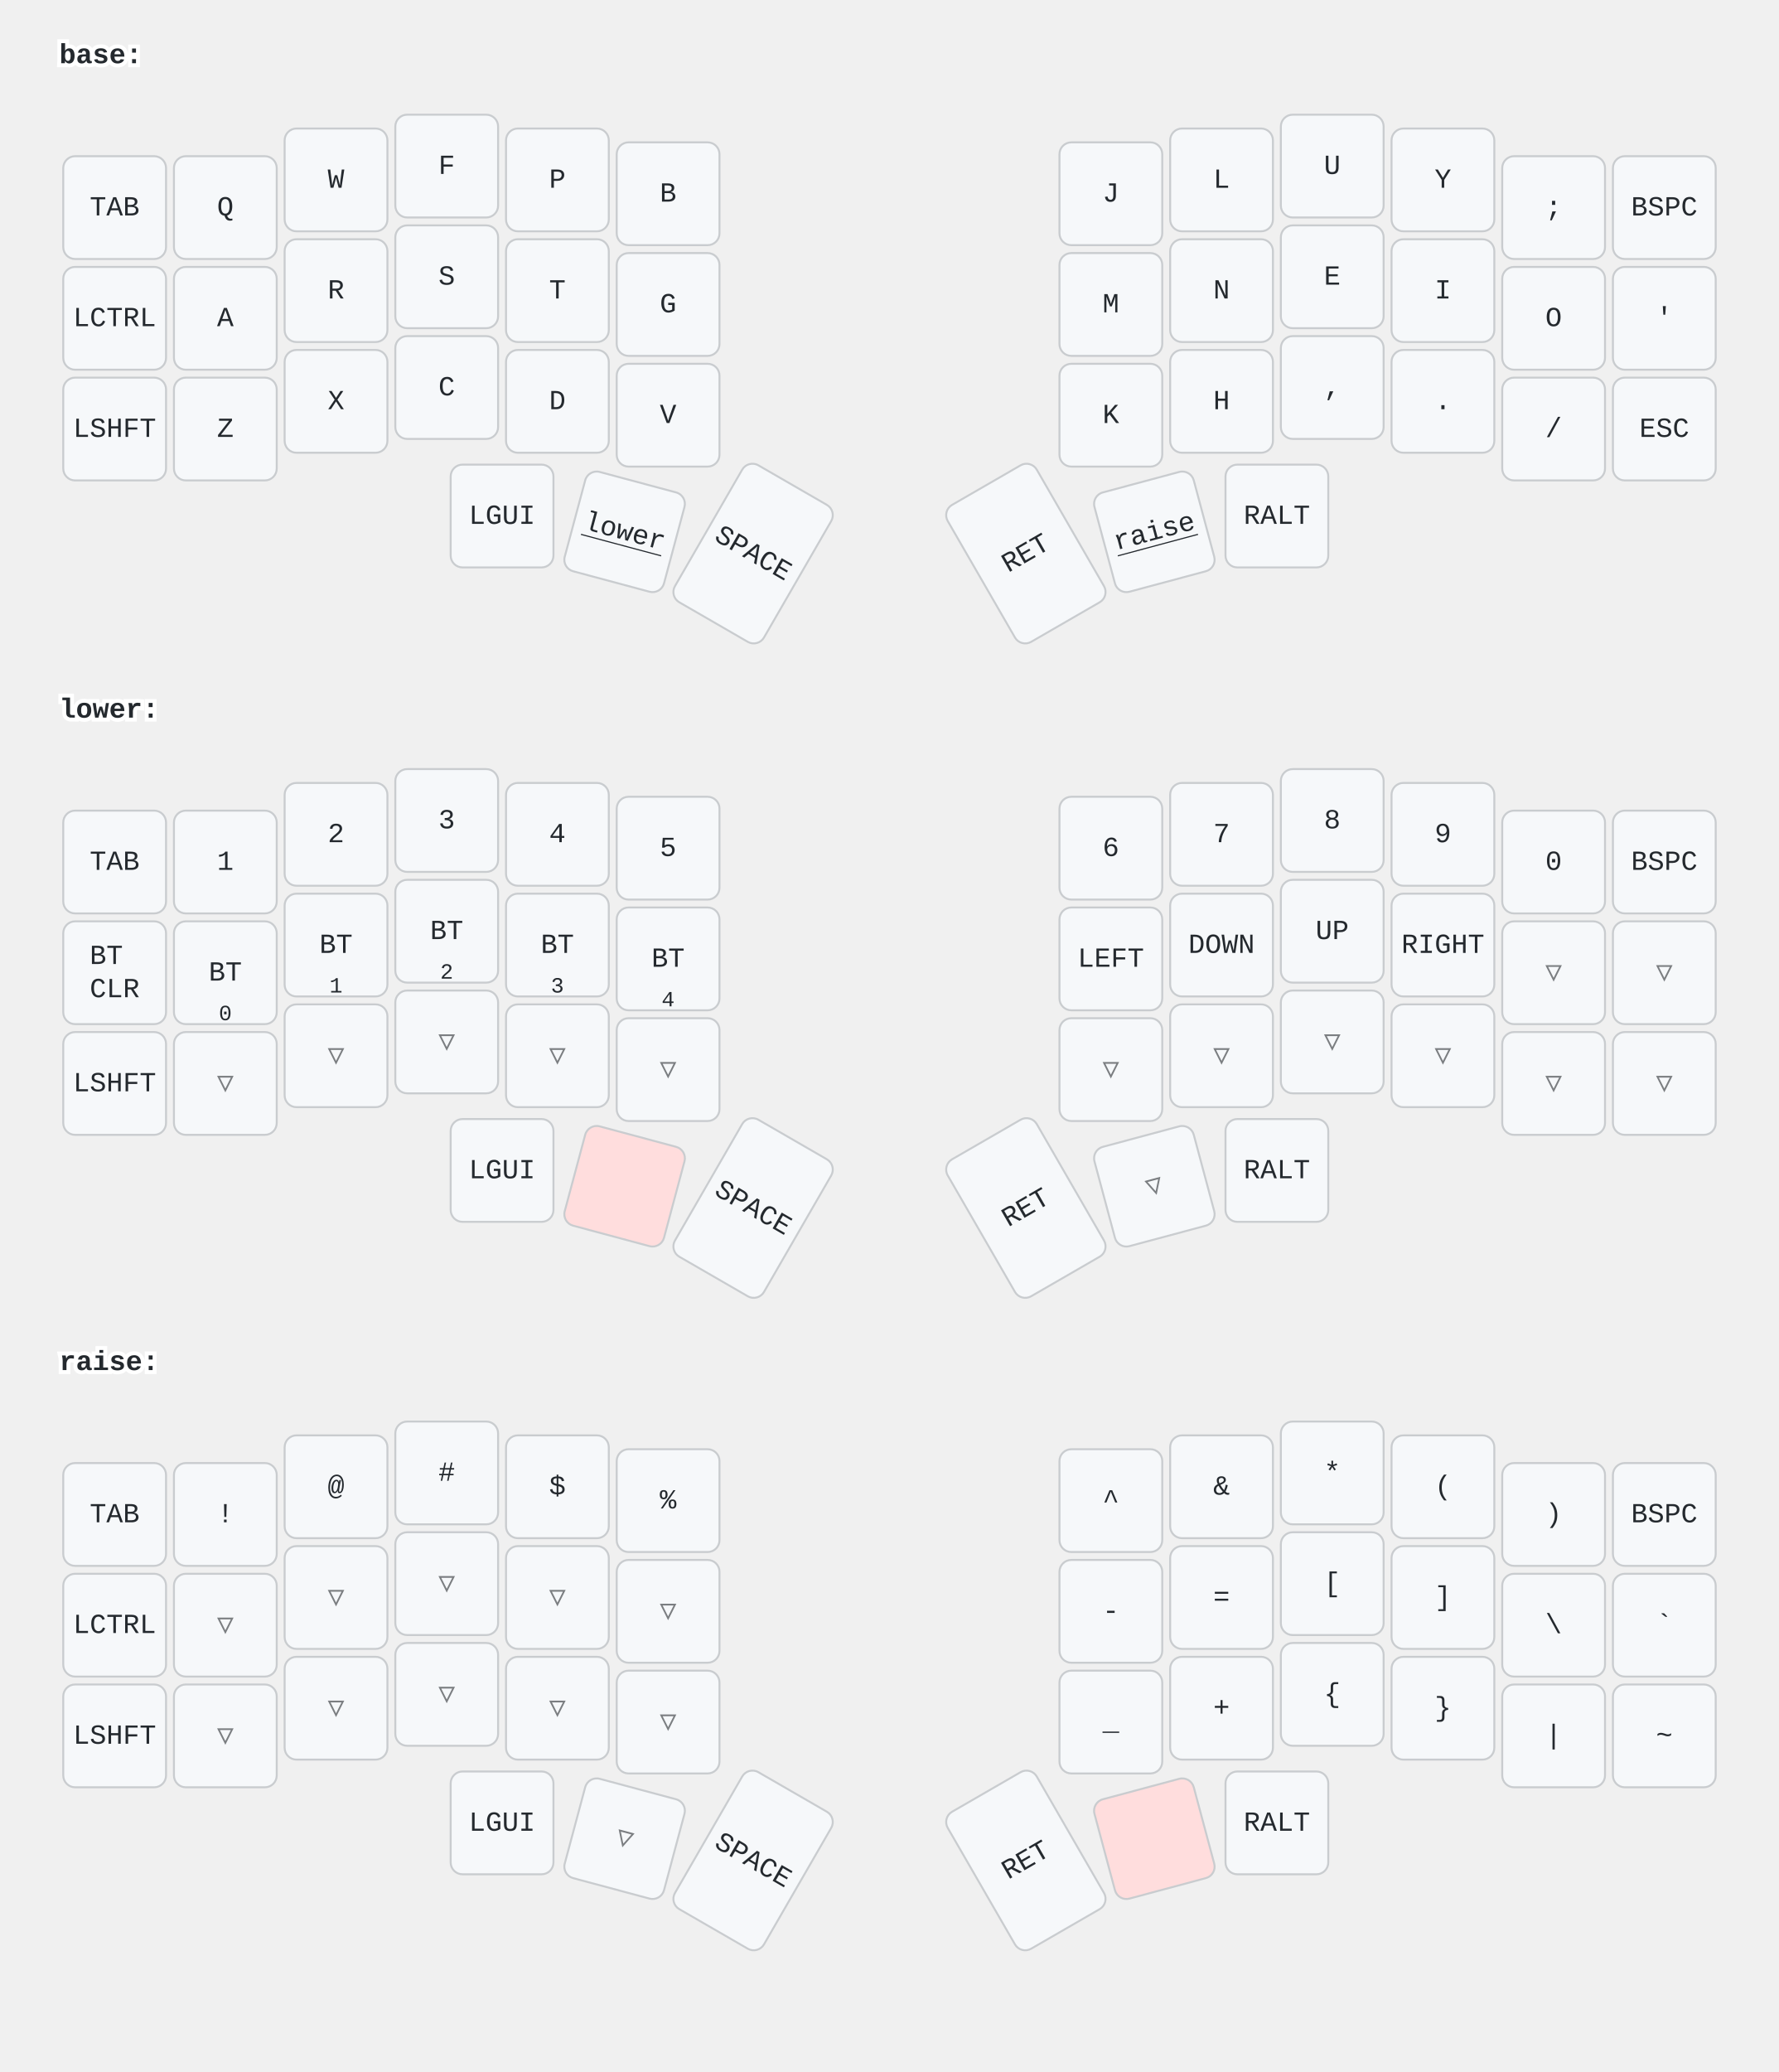
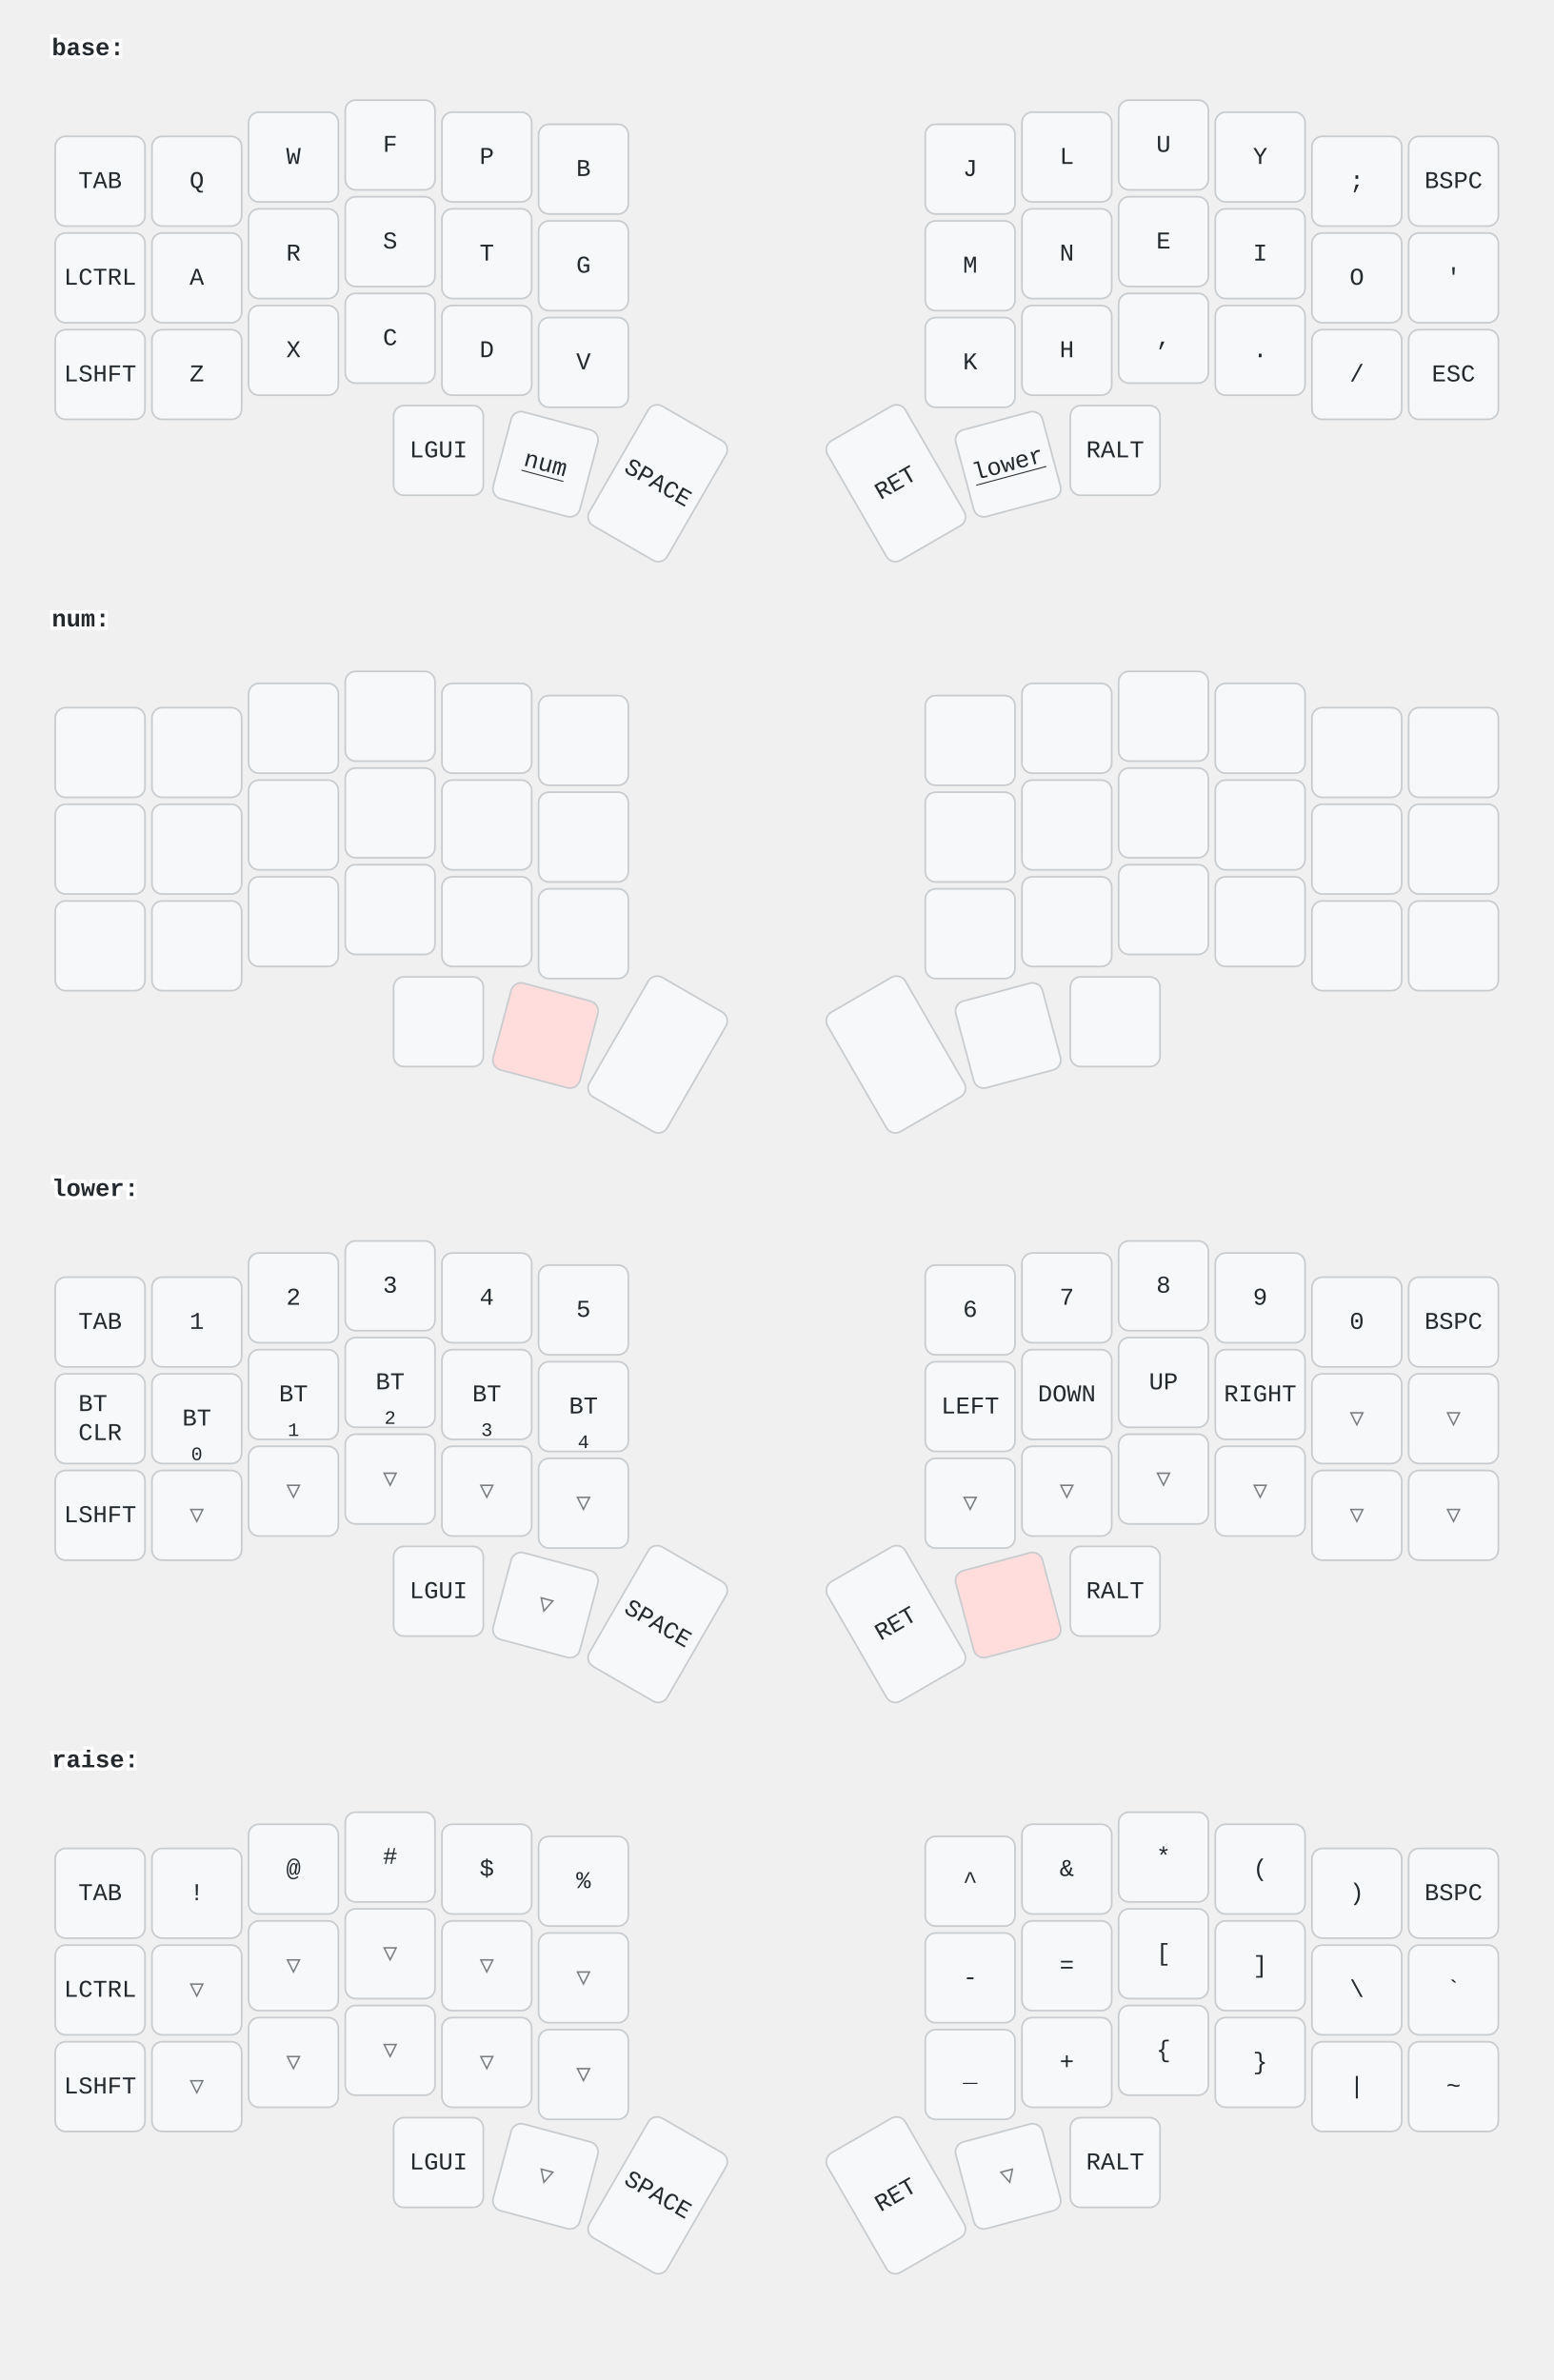
- <svg xmlns="http://www.w3.org/2000/svg" width="900" height="1048" viewBox="0 0 900 1048" class="keymap">
+ <svg xmlns="http://www.w3.org/2000/svg" width="900" height="1379" viewBox="0 0 900 1379" class="keymap">
  <style>/* inherit to force styles through use tags */
svg path {
    fill: inherit;
}

/* font and background color specifications */
svg.keymap {
    font-family: SFMono-Regular,Consolas,Liberation Mono,Menlo,monospace;
    font-size: 14px;
    font-kerning: normal;
    text-rendering: optimizeLegibility;
    fill: #24292e;
}

/* default key styling */
rect.key {
    fill: #f6f8fa;
}

rect.key, rect.combo {
    stroke: #c9cccf;
    stroke-width: 1;
}

/* default key side styling, only used is draw_key_sides is set */
rect.side {
    filter: brightness(90%);
}

/* color accent for combo boxes */
rect.combo, rect.combo-separate {
    fill: #cdf;
}

/* color accent for held keys */
rect.held, rect.combo.held {
    fill: #fdd;
}

/* color accent for ghost (optional) keys */
rect.ghost, rect.combo.ghost {
    stroke-dasharray: 4, 4;
    stroke-width: 2;
}

text {
    text-anchor: middle;
    dominant-baseline: middle;
}

/* styling for layer labels */
text.label {
    font-weight: bold;
    text-anchor: start;
    stroke: white;
    stroke-width: 4;
    paint-order: stroke;
}

/* styling for optional footer */
text.footer {
    text-anchor: end;
    dominant-baseline: auto;
    stroke: white;
    stroke-width: 4;
    paint-order: stroke;
}

/* styling for combo tap, and key non-tap label text */
text.combo, text.hold, text.shifted, text.left, text.right {
    font-size: 11px;
}

text.hold {
    text-anchor: middle;
    dominant-baseline: auto;
}

text.shifted {
    text-anchor: middle;
    dominant-baseline: hanging;
}

text.left {
    text-anchor: start;
}

text.right {
    text-anchor: end;
}

text.layer-activator {
    text-decoration: underline;
}

/* styling for hold/shifted label text in combo box */
text.combo.hold, text.combo.shifted, text.combo.left, text.combo.right {
    font-size: 8px;
}

/* lighter symbol for transparent keys */
text.trans {
    fill: #7b7e81;
}

/* styling for combo dendrons */
path.combo {
    stroke-width: 1;
    stroke: gray;
    fill: none;
}

/* Start Tabler Icons Cleanup */
/* cannot use height/width with glyphs */
.icon-tabler &gt; path {
    fill: inherit;
    stroke: inherit;
    stroke-width: 2;
}
/* hide tabler's default box */
.icon-tabler &gt; path[stroke="none"][fill="none"] {
    visibility: hidden;
}
/* End Tabler Icons Cleanup */
</style>
  <g transform="translate(30, 0)" class="layer-base">
    <text x="0" y="28" class="label" id="base">base:</text>
    <g transform="translate(0, 56)">
      <g transform="translate(28, 49)" class="key keypos-0">
        <rect rx="6" ry="6" x="-26" y="-26" width="52" height="52" class="key" />
        <text x="0" y="0" class="key tap">TAB</text>
      </g>
      <g transform="translate(84, 49)" class="key keypos-1">
        <rect rx="6" ry="6" x="-26" y="-26" width="52" height="52" class="key" />
        <text x="0" y="0" class="key tap">Q</text>
      </g>
      <g transform="translate(140, 35)" class="key keypos-2">
        <rect rx="6" ry="6" x="-26" y="-26" width="52" height="52" class="key" />
        <text x="0" y="0" class="key tap">W</text>
      </g>
      <g transform="translate(196, 28)" class="key keypos-3">
        <rect rx="6" ry="6" x="-26" y="-26" width="52" height="52" class="key" />
        <text x="0" y="0" class="key tap">F</text>
      </g>
      <g transform="translate(252, 35)" class="key keypos-4">
        <rect rx="6" ry="6" x="-26" y="-26" width="52" height="52" class="key" />
        <text x="0" y="0" class="key tap">P</text>
      </g>
      <g transform="translate(308, 42)" class="key keypos-5">
        <rect rx="6" ry="6" x="-26" y="-26" width="52" height="52" class="key" />
        <text x="0" y="0" class="key tap">B</text>
      </g>
      <g transform="translate(532, 42)" class="key keypos-6">
        <rect rx="6" ry="6" x="-26" y="-26" width="52" height="52" class="key" />
        <text x="0" y="0" class="key tap">J</text>
      </g>
      <g transform="translate(588, 35)" class="key keypos-7">
        <rect rx="6" ry="6" x="-26" y="-26" width="52" height="52" class="key" />
        <text x="0" y="0" class="key tap">L</text>
      </g>
      <g transform="translate(644, 28)" class="key keypos-8">
        <rect rx="6" ry="6" x="-26" y="-26" width="52" height="52" class="key" />
        <text x="0" y="0" class="key tap">U</text>
      </g>
      <g transform="translate(700, 35)" class="key keypos-9">
        <rect rx="6" ry="6" x="-26" y="-26" width="52" height="52" class="key" />
        <text x="0" y="0" class="key tap">Y</text>
      </g>
      <g transform="translate(756, 49)" class="key keypos-10">
        <rect rx="6" ry="6" x="-26" y="-26" width="52" height="52" class="key" />
        <text x="0" y="0" class="key tap">;</text>
      </g>
      <g transform="translate(812, 49)" class="key keypos-11">
        <rect rx="6" ry="6" x="-26" y="-26" width="52" height="52" class="key" />
        <text x="0" y="0" class="key tap">BSPC</text>
      </g>
      <g transform="translate(28, 105)" class="key keypos-12">
        <rect rx="6" ry="6" x="-26" y="-26" width="52" height="52" class="key" />
        <text x="0" y="0" class="key tap">LCTRL</text>
      </g>
      <g transform="translate(84, 105)" class="key keypos-13">
        <rect rx="6" ry="6" x="-26" y="-26" width="52" height="52" class="key" />
        <text x="0" y="0" class="key tap">A</text>
      </g>
      <g transform="translate(140, 91)" class="key keypos-14">
        <rect rx="6" ry="6" x="-26" y="-26" width="52" height="52" class="key" />
        <text x="0" y="0" class="key tap">R</text>
      </g>
      <g transform="translate(196, 84)" class="key keypos-15">
        <rect rx="6" ry="6" x="-26" y="-26" width="52" height="52" class="key" />
        <text x="0" y="0" class="key tap">S</text>
      </g>
      <g transform="translate(252, 91)" class="key keypos-16">
        <rect rx="6" ry="6" x="-26" y="-26" width="52" height="52" class="key" />
        <text x="0" y="0" class="key tap">T</text>
      </g>
      <g transform="translate(308, 98)" class="key keypos-17">
        <rect rx="6" ry="6" x="-26" y="-26" width="52" height="52" class="key" />
        <text x="0" y="0" class="key tap">G</text>
      </g>
      <g transform="translate(532, 98)" class="key keypos-18">
        <rect rx="6" ry="6" x="-26" y="-26" width="52" height="52" class="key" />
        <text x="0" y="0" class="key tap">M</text>
      </g>
      <g transform="translate(588, 91)" class="key keypos-19">
        <rect rx="6" ry="6" x="-26" y="-26" width="52" height="52" class="key" />
        <text x="0" y="0" class="key tap">N</text>
      </g>
      <g transform="translate(644, 84)" class="key keypos-20">
        <rect rx="6" ry="6" x="-26" y="-26" width="52" height="52" class="key" />
        <text x="0" y="0" class="key tap">E</text>
      </g>
      <g transform="translate(700, 91)" class="key keypos-21">
        <rect rx="6" ry="6" x="-26" y="-26" width="52" height="52" class="key" />
        <text x="0" y="0" class="key tap">I</text>
      </g>
      <g transform="translate(756, 105)" class="key keypos-22">
        <rect rx="6" ry="6" x="-26" y="-26" width="52" height="52" class="key" />
        <text x="0" y="0" class="key tap">O</text>
      </g>
      <g transform="translate(812, 105)" class="key keypos-23">
        <rect rx="6" ry="6" x="-26" y="-26" width="52" height="52" class="key" />
        <text x="0" y="0" class="key tap">'</text>
      </g>
      <g transform="translate(28, 161)" class="key keypos-24">
        <rect rx="6" ry="6" x="-26" y="-26" width="52" height="52" class="key" />
        <text x="0" y="0" class="key tap">LSHFT</text>
      </g>
      <g transform="translate(84, 161)" class="key keypos-25">
        <rect rx="6" ry="6" x="-26" y="-26" width="52" height="52" class="key" />
        <text x="0" y="0" class="key tap">Z</text>
      </g>
      <g transform="translate(140, 147)" class="key keypos-26">
        <rect rx="6" ry="6" x="-26" y="-26" width="52" height="52" class="key" />
        <text x="0" y="0" class="key tap">X</text>
      </g>
      <g transform="translate(196, 140)" class="key keypos-27">
        <rect rx="6" ry="6" x="-26" y="-26" width="52" height="52" class="key" />
        <text x="0" y="0" class="key tap">C</text>
      </g>
      <g transform="translate(252, 147)" class="key keypos-28">
        <rect rx="6" ry="6" x="-26" y="-26" width="52" height="52" class="key" />
        <text x="0" y="0" class="key tap">D</text>
      </g>
      <g transform="translate(308, 154)" class="key keypos-29">
        <rect rx="6" ry="6" x="-26" y="-26" width="52" height="52" class="key" />
        <text x="0" y="0" class="key tap">V</text>
      </g>
      <g transform="translate(532, 154)" class="key keypos-30">
        <rect rx="6" ry="6" x="-26" y="-26" width="52" height="52" class="key" />
        <text x="0" y="0" class="key tap">K</text>
      </g>
      <g transform="translate(588, 147)" class="key keypos-31">
        <rect rx="6" ry="6" x="-26" y="-26" width="52" height="52" class="key" />
        <text x="0" y="0" class="key tap">H</text>
      </g>
      <g transform="translate(644, 140)" class="key keypos-32">
        <rect rx="6" ry="6" x="-26" y="-26" width="52" height="52" class="key" />
        <text x="0" y="0" class="key tap">,</text>
      </g>
      <g transform="translate(700, 147)" class="key keypos-33">
        <rect rx="6" ry="6" x="-26" y="-26" width="52" height="52" class="key" />
        <text x="0" y="0" class="key tap">.</text>
      </g>
      <g transform="translate(756, 161)" class="key keypos-34">
        <rect rx="6" ry="6" x="-26" y="-26" width="52" height="52" class="key" />
        <text x="0" y="0" class="key tap">/</text>
      </g>
      <g transform="translate(812, 161)" class="key keypos-35">
        <rect rx="6" ry="6" x="-26" y="-26" width="52" height="52" class="key" />
        <text x="0" y="0" class="key tap">ESC</text>
      </g>
      <g transform="translate(224, 205)" class="key keypos-36">
        <rect rx="6" ry="6" x="-26" y="-26" width="52" height="52" class="key" />
        <text x="0" y="0" class="key tap">LGUI</text>
      </g>
      <g transform="translate(286, 213) rotate(15.0)" class="key keypos-37">
        <rect rx="6" ry="6" x="-26" y="-26" width="52" height="52" class="key" />
+         <a href="#num">
+           <text x="0" y="0" class="key tap layer-activator">num</text>
+         </a>
+       </g>
+       <g transform="translate(351, 224) rotate(30.0)" class="key keypos-38">
+         <rect rx="6" ry="6" x="-26" y="-40" width="52" height="80" class="key" />
+         <text x="0" y="0" class="key tap">SPACE</text>
+       </g>
+       <g transform="translate(489, 224) rotate(-30.0)" class="key keypos-39">
+         <rect rx="6" ry="6" x="-26" y="-40" width="52" height="80" class="key" />
+         <text x="0" y="0" class="key tap">RET</text>
+       </g>
+       <g transform="translate(554, 213) rotate(-15.0)" class="key keypos-40">
+         <rect rx="6" ry="6" x="-26" y="-26" width="52" height="52" class="key" />
        <a href="#lower">
          <text x="0" y="0" class="key tap layer-activator">lower</text>
        </a>
      </g>
+       <g transform="translate(616, 205)" class="key keypos-41">
+         <rect rx="6" ry="6" x="-26" y="-26" width="52" height="52" class="key" />
+         <text x="0" y="0" class="key tap">RALT</text>
+       </g>
+     </g>
+   </g>
+   <g transform="translate(30, 331)" class="layer-num">
+     <text x="0" y="28" class="label" id="num">num:</text>
+     <g transform="translate(0, 56)">
+       <g transform="translate(28, 49)" class="key keypos-0">
+         <rect rx="6" ry="6" x="-26" y="-26" width="52" height="52" class="key" />
+       </g>
+       <g transform="translate(84, 49)" class="key keypos-1">
+         <rect rx="6" ry="6" x="-26" y="-26" width="52" height="52" class="key" />
+       </g>
+       <g transform="translate(140, 35)" class="key keypos-2">
+         <rect rx="6" ry="6" x="-26" y="-26" width="52" height="52" class="key" />
+       </g>
+       <g transform="translate(196, 28)" class="key keypos-3">
+         <rect rx="6" ry="6" x="-26" y="-26" width="52" height="52" class="key" />
+       </g>
+       <g transform="translate(252, 35)" class="key keypos-4">
+         <rect rx="6" ry="6" x="-26" y="-26" width="52" height="52" class="key" />
+       </g>
+       <g transform="translate(308, 42)" class="key keypos-5">
+         <rect rx="6" ry="6" x="-26" y="-26" width="52" height="52" class="key" />
+       </g>
+       <g transform="translate(532, 42)" class="key keypos-6">
+         <rect rx="6" ry="6" x="-26" y="-26" width="52" height="52" class="key" />
+       </g>
+       <g transform="translate(588, 35)" class="key keypos-7">
+         <rect rx="6" ry="6" x="-26" y="-26" width="52" height="52" class="key" />
+       </g>
+       <g transform="translate(644, 28)" class="key keypos-8">
+         <rect rx="6" ry="6" x="-26" y="-26" width="52" height="52" class="key" />
+       </g>
+       <g transform="translate(700, 35)" class="key keypos-9">
+         <rect rx="6" ry="6" x="-26" y="-26" width="52" height="52" class="key" />
+       </g>
+       <g transform="translate(756, 49)" class="key keypos-10">
+         <rect rx="6" ry="6" x="-26" y="-26" width="52" height="52" class="key" />
+       </g>
+       <g transform="translate(812, 49)" class="key keypos-11">
+         <rect rx="6" ry="6" x="-26" y="-26" width="52" height="52" class="key" />
+       </g>
+       <g transform="translate(28, 105)" class="key keypos-12">
+         <rect rx="6" ry="6" x="-26" y="-26" width="52" height="52" class="key" />
+       </g>
+       <g transform="translate(84, 105)" class="key keypos-13">
+         <rect rx="6" ry="6" x="-26" y="-26" width="52" height="52" class="key" />
+       </g>
+       <g transform="translate(140, 91)" class="key keypos-14">
+         <rect rx="6" ry="6" x="-26" y="-26" width="52" height="52" class="key" />
+       </g>
+       <g transform="translate(196, 84)" class="key keypos-15">
+         <rect rx="6" ry="6" x="-26" y="-26" width="52" height="52" class="key" />
+       </g>
+       <g transform="translate(252, 91)" class="key keypos-16">
+         <rect rx="6" ry="6" x="-26" y="-26" width="52" height="52" class="key" />
+       </g>
+       <g transform="translate(308, 98)" class="key keypos-17">
+         <rect rx="6" ry="6" x="-26" y="-26" width="52" height="52" class="key" />
+       </g>
+       <g transform="translate(532, 98)" class="key keypos-18">
+         <rect rx="6" ry="6" x="-26" y="-26" width="52" height="52" class="key" />
+       </g>
+       <g transform="translate(588, 91)" class="key keypos-19">
+         <rect rx="6" ry="6" x="-26" y="-26" width="52" height="52" class="key" />
+       </g>
+       <g transform="translate(644, 84)" class="key keypos-20">
+         <rect rx="6" ry="6" x="-26" y="-26" width="52" height="52" class="key" />
+       </g>
+       <g transform="translate(700, 91)" class="key keypos-21">
+         <rect rx="6" ry="6" x="-26" y="-26" width="52" height="52" class="key" />
+       </g>
+       <g transform="translate(756, 105)" class="key keypos-22">
+         <rect rx="6" ry="6" x="-26" y="-26" width="52" height="52" class="key" />
+       </g>
+       <g transform="translate(812, 105)" class="key keypos-23">
+         <rect rx="6" ry="6" x="-26" y="-26" width="52" height="52" class="key" />
+       </g>
+       <g transform="translate(28, 161)" class="key keypos-24">
+         <rect rx="6" ry="6" x="-26" y="-26" width="52" height="52" class="key" />
+       </g>
+       <g transform="translate(84, 161)" class="key keypos-25">
+         <rect rx="6" ry="6" x="-26" y="-26" width="52" height="52" class="key" />
+       </g>
+       <g transform="translate(140, 147)" class="key keypos-26">
+         <rect rx="6" ry="6" x="-26" y="-26" width="52" height="52" class="key" />
+       </g>
+       <g transform="translate(196, 140)" class="key keypos-27">
+         <rect rx="6" ry="6" x="-26" y="-26" width="52" height="52" class="key" />
+       </g>
+       <g transform="translate(252, 147)" class="key keypos-28">
+         <rect rx="6" ry="6" x="-26" y="-26" width="52" height="52" class="key" />
+       </g>
+       <g transform="translate(308, 154)" class="key keypos-29">
+         <rect rx="6" ry="6" x="-26" y="-26" width="52" height="52" class="key" />
+       </g>
+       <g transform="translate(532, 154)" class="key keypos-30">
+         <rect rx="6" ry="6" x="-26" y="-26" width="52" height="52" class="key" />
+       </g>
+       <g transform="translate(588, 147)" class="key keypos-31">
+         <rect rx="6" ry="6" x="-26" y="-26" width="52" height="52" class="key" />
+       </g>
+       <g transform="translate(644, 140)" class="key keypos-32">
+         <rect rx="6" ry="6" x="-26" y="-26" width="52" height="52" class="key" />
+       </g>
+       <g transform="translate(700, 147)" class="key keypos-33">
+         <rect rx="6" ry="6" x="-26" y="-26" width="52" height="52" class="key" />
+       </g>
+       <g transform="translate(756, 161)" class="key keypos-34">
+         <rect rx="6" ry="6" x="-26" y="-26" width="52" height="52" class="key" />
+       </g>
+       <g transform="translate(812, 161)" class="key keypos-35">
+         <rect rx="6" ry="6" x="-26" y="-26" width="52" height="52" class="key" />
+       </g>
+       <g transform="translate(224, 205)" class="key keypos-36">
+         <rect rx="6" ry="6" x="-26" y="-26" width="52" height="52" class="key" />
+       </g>
+       <g transform="translate(286, 213) rotate(15.0)" class="key held keypos-37">
+         <rect rx="6" ry="6" x="-26" y="-26" width="52" height="52" class="key held" />
+       </g>
      <g transform="translate(351, 224) rotate(30.0)" class="key keypos-38">
        <rect rx="6" ry="6" x="-26" y="-40" width="52" height="80" class="key" />
-         <text x="0" y="0" class="key tap">SPACE</text>
      </g>
      <g transform="translate(489, 224) rotate(-30.0)" class="key keypos-39">
        <rect rx="6" ry="6" x="-26" y="-40" width="52" height="80" class="key" />
-         <text x="0" y="0" class="key tap">RET</text>
      </g>
      <g transform="translate(554, 213) rotate(-15.0)" class="key keypos-40">
        <rect rx="6" ry="6" x="-26" y="-26" width="52" height="52" class="key" />
-         <a href="#raise">
-           <text x="0" y="0" class="key tap layer-activator">raise</text>
-         </a>
      </g>
      <g transform="translate(616, 205)" class="key keypos-41">
        <rect rx="6" ry="6" x="-26" y="-26" width="52" height="52" class="key" />
-         <text x="0" y="0" class="key tap">RALT</text>
      </g>
    </g>
  </g>
-   <g transform="translate(30, 331)" class="layer-lower">
+   <g transform="translate(30, 661)" class="layer-lower">
    <text x="0" y="28" class="label" id="lower">lower:</text>
    <g transform="translate(0, 56)">
      <g transform="translate(28, 49)" class="key keypos-0">
        <rect rx="6" ry="6" x="-26" y="-26" width="52" height="52" class="key" />
        <text x="0" y="0" class="key tap">TAB</text>
      </g>
      <g transform="translate(84, 49)" class="key keypos-1">
        <rect rx="6" ry="6" x="-26" y="-26" width="52" height="52" class="key" />
        <text x="0" y="0" class="key tap">1</text>
      </g>
      <g transform="translate(140, 35)" class="key keypos-2">
        <rect rx="6" ry="6" x="-26" y="-26" width="52" height="52" class="key" />
        <text x="0" y="0" class="key tap">2</text>
      </g>
      <g transform="translate(196, 28)" class="key keypos-3">
        <rect rx="6" ry="6" x="-26" y="-26" width="52" height="52" class="key" />
        <text x="0" y="0" class="key tap">3</text>
      </g>
      <g transform="translate(252, 35)" class="key keypos-4">
        <rect rx="6" ry="6" x="-26" y="-26" width="52" height="52" class="key" />
        <text x="0" y="0" class="key tap">4</text>
      </g>
      <g transform="translate(308, 42)" class="key keypos-5">
        <rect rx="6" ry="6" x="-26" y="-26" width="52" height="52" class="key" />
        <text x="0" y="0" class="key tap">5</text>
      </g>
      <g transform="translate(532, 42)" class="key keypos-6">
        <rect rx="6" ry="6" x="-26" y="-26" width="52" height="52" class="key" />
        <text x="0" y="0" class="key tap">6</text>
      </g>
      <g transform="translate(588, 35)" class="key keypos-7">
        <rect rx="6" ry="6" x="-26" y="-26" width="52" height="52" class="key" />
        <text x="0" y="0" class="key tap">7</text>
      </g>
      <g transform="translate(644, 28)" class="key keypos-8">
        <rect rx="6" ry="6" x="-26" y="-26" width="52" height="52" class="key" />
        <text x="0" y="0" class="key tap">8</text>
      </g>
      <g transform="translate(700, 35)" class="key keypos-9">
        <rect rx="6" ry="6" x="-26" y="-26" width="52" height="52" class="key" />
        <text x="0" y="0" class="key tap">9</text>
      </g>
      <g transform="translate(756, 49)" class="key keypos-10">
        <rect rx="6" ry="6" x="-26" y="-26" width="52" height="52" class="key" />
        <text x="0" y="0" class="key tap">0</text>
      </g>
      <g transform="translate(812, 49)" class="key keypos-11">
        <rect rx="6" ry="6" x="-26" y="-26" width="52" height="52" class="key" />
        <text x="0" y="0" class="key tap">BSPC</text>
      </g>
      <g transform="translate(28, 105)" class="key keypos-12">
        <rect rx="6" ry="6" x="-26" y="-26" width="52" height="52" class="key" />
        <text x="0" y="0" class="key tap">
          <tspan x="0" dy="-0.6em">BT</tspan>
          <tspan x="0" dy="1.2em">CLR</tspan>
        </text>
      </g>
      <g transform="translate(84, 105)" class="key keypos-13">
        <rect rx="6" ry="6" x="-26" y="-26" width="52" height="52" class="key" />
        <text x="0" y="0" class="key tap">BT</text>
        <text x="0" y="24" class="key hold">0</text>
      </g>
      <g transform="translate(140, 91)" class="key keypos-14">
        <rect rx="6" ry="6" x="-26" y="-26" width="52" height="52" class="key" />
        <text x="0" y="0" class="key tap">BT</text>
        <text x="0" y="24" class="key hold">1</text>
      </g>
      <g transform="translate(196, 84)" class="key keypos-15">
        <rect rx="6" ry="6" x="-26" y="-26" width="52" height="52" class="key" />
        <text x="0" y="0" class="key tap">BT</text>
        <text x="0" y="24" class="key hold">2</text>
      </g>
      <g transform="translate(252, 91)" class="key keypos-16">
        <rect rx="6" ry="6" x="-26" y="-26" width="52" height="52" class="key" />
        <text x="0" y="0" class="key tap">BT</text>
        <text x="0" y="24" class="key hold">3</text>
      </g>
      <g transform="translate(308, 98)" class="key keypos-17">
        <rect rx="6" ry="6" x="-26" y="-26" width="52" height="52" class="key" />
        <text x="0" y="0" class="key tap">BT</text>
        <text x="0" y="24" class="key hold">4</text>
      </g>
      <g transform="translate(532, 98)" class="key keypos-18">
        <rect rx="6" ry="6" x="-26" y="-26" width="52" height="52" class="key" />
        <text x="0" y="0" class="key tap">LEFT</text>
      </g>
      <g transform="translate(588, 91)" class="key keypos-19">
        <rect rx="6" ry="6" x="-26" y="-26" width="52" height="52" class="key" />
        <text x="0" y="0" class="key tap">DOWN</text>
      </g>
      <g transform="translate(644, 84)" class="key keypos-20">
        <rect rx="6" ry="6" x="-26" y="-26" width="52" height="52" class="key" />
        <text x="0" y="0" class="key tap">UP</text>
      </g>
      <g transform="translate(700, 91)" class="key keypos-21">
        <rect rx="6" ry="6" x="-26" y="-26" width="52" height="52" class="key" />
        <text x="0" y="0" class="key tap">RIGHT</text>
      </g>
      <g transform="translate(756, 105)" class="key trans keypos-22">
        <rect rx="6" ry="6" x="-26" y="-26" width="52" height="52" class="key trans" />
        <text x="0" y="0" class="key trans tap">▽</text>
      </g>
      <g transform="translate(812, 105)" class="key trans keypos-23">
        <rect rx="6" ry="6" x="-26" y="-26" width="52" height="52" class="key trans" />
        <text x="0" y="0" class="key trans tap">▽</text>
      </g>
      <g transform="translate(28, 161)" class="key keypos-24">
        <rect rx="6" ry="6" x="-26" y="-26" width="52" height="52" class="key" />
        <text x="0" y="0" class="key tap">LSHFT</text>
      </g>
      <g transform="translate(84, 161)" class="key trans keypos-25">
        <rect rx="6" ry="6" x="-26" y="-26" width="52" height="52" class="key trans" />
        <text x="0" y="0" class="key trans tap">▽</text>
      </g>
      <g transform="translate(140, 147)" class="key trans keypos-26">
        <rect rx="6" ry="6" x="-26" y="-26" width="52" height="52" class="key trans" />
        <text x="0" y="0" class="key trans tap">▽</text>
      </g>
      <g transform="translate(196, 140)" class="key trans keypos-27">
        <rect rx="6" ry="6" x="-26" y="-26" width="52" height="52" class="key trans" />
        <text x="0" y="0" class="key trans tap">▽</text>
      </g>
      <g transform="translate(252, 147)" class="key trans keypos-28">
        <rect rx="6" ry="6" x="-26" y="-26" width="52" height="52" class="key trans" />
        <text x="0" y="0" class="key trans tap">▽</text>
      </g>
      <g transform="translate(308, 154)" class="key trans keypos-29">
        <rect rx="6" ry="6" x="-26" y="-26" width="52" height="52" class="key trans" />
        <text x="0" y="0" class="key trans tap">▽</text>
      </g>
      <g transform="translate(532, 154)" class="key trans keypos-30">
        <rect rx="6" ry="6" x="-26" y="-26" width="52" height="52" class="key trans" />
        <text x="0" y="0" class="key trans tap">▽</text>
      </g>
      <g transform="translate(588, 147)" class="key trans keypos-31">
        <rect rx="6" ry="6" x="-26" y="-26" width="52" height="52" class="key trans" />
        <text x="0" y="0" class="key trans tap">▽</text>
      </g>
      <g transform="translate(644, 140)" class="key trans keypos-32">
        <rect rx="6" ry="6" x="-26" y="-26" width="52" height="52" class="key trans" />
        <text x="0" y="0" class="key trans tap">▽</text>
      </g>
      <g transform="translate(700, 147)" class="key trans keypos-33">
        <rect rx="6" ry="6" x="-26" y="-26" width="52" height="52" class="key trans" />
        <text x="0" y="0" class="key trans tap">▽</text>
      </g>
      <g transform="translate(756, 161)" class="key trans keypos-34">
        <rect rx="6" ry="6" x="-26" y="-26" width="52" height="52" class="key trans" />
        <text x="0" y="0" class="key trans tap">▽</text>
      </g>
      <g transform="translate(812, 161)" class="key trans keypos-35">
        <rect rx="6" ry="6" x="-26" y="-26" width="52" height="52" class="key trans" />
        <text x="0" y="0" class="key trans tap">▽</text>
      </g>
      <g transform="translate(224, 205)" class="key keypos-36">
        <rect rx="6" ry="6" x="-26" y="-26" width="52" height="52" class="key" />
        <text x="0" y="0" class="key tap">LGUI</text>
      </g>
-       <g transform="translate(286, 213) rotate(15.0)" class="key held keypos-37">
-         <rect rx="6" ry="6" x="-26" y="-26" width="52" height="52" class="key held" />
+       <g transform="translate(286, 213) rotate(15.0)" class="key trans keypos-37">
+         <rect rx="6" ry="6" x="-26" y="-26" width="52" height="52" class="key trans" />
+         <text x="0" y="0" class="key trans tap">▽</text>
      </g>
      <g transform="translate(351, 224) rotate(30.0)" class="key keypos-38">
        <rect rx="6" ry="6" x="-26" y="-40" width="52" height="80" class="key" />
        <text x="0" y="0" class="key tap">SPACE</text>
      </g>
      <g transform="translate(489, 224) rotate(-30.0)" class="key keypos-39">
        <rect rx="6" ry="6" x="-26" y="-40" width="52" height="80" class="key" />
        <text x="0" y="0" class="key tap">RET</text>
      </g>
-       <g transform="translate(554, 213) rotate(-15.0)" class="key trans keypos-40">
-         <rect rx="6" ry="6" x="-26" y="-26" width="52" height="52" class="key trans" />
-         <text x="0" y="0" class="key trans tap">▽</text>
+       <g transform="translate(554, 213) rotate(-15.0)" class="key held keypos-40">
+         <rect rx="6" ry="6" x="-26" y="-26" width="52" height="52" class="key held" />
      </g>
      <g transform="translate(616, 205)" class="key keypos-41">
        <rect rx="6" ry="6" x="-26" y="-26" width="52" height="52" class="key" />
        <text x="0" y="0" class="key tap">RALT</text>
      </g>
    </g>
  </g>
-   <g transform="translate(30, 661)" class="layer-raise">
+   <g transform="translate(30, 992)" class="layer-raise">
    <text x="0" y="28" class="label" id="raise">raise:</text>
    <g transform="translate(0, 56)">
      <g transform="translate(28, 49)" class="key keypos-0">
        <rect rx="6" ry="6" x="-26" y="-26" width="52" height="52" class="key" />
        <text x="0" y="0" class="key tap">TAB</text>
      </g>
      <g transform="translate(84, 49)" class="key keypos-1">
        <rect rx="6" ry="6" x="-26" y="-26" width="52" height="52" class="key" />
        <text x="0" y="0" class="key tap">!</text>
      </g>
      <g transform="translate(140, 35)" class="key keypos-2">
        <rect rx="6" ry="6" x="-26" y="-26" width="52" height="52" class="key" />
        <text x="0" y="0" class="key tap">@</text>
      </g>
      <g transform="translate(196, 28)" class="key keypos-3">
        <rect rx="6" ry="6" x="-26" y="-26" width="52" height="52" class="key" />
        <text x="0" y="0" class="key tap">#</text>
      </g>
      <g transform="translate(252, 35)" class="key keypos-4">
        <rect rx="6" ry="6" x="-26" y="-26" width="52" height="52" class="key" />
        <text x="0" y="0" class="key tap">$</text>
      </g>
      <g transform="translate(308, 42)" class="key keypos-5">
        <rect rx="6" ry="6" x="-26" y="-26" width="52" height="52" class="key" />
        <text x="0" y="0" class="key tap">%</text>
      </g>
      <g transform="translate(532, 42)" class="key keypos-6">
        <rect rx="6" ry="6" x="-26" y="-26" width="52" height="52" class="key" />
        <text x="0" y="0" class="key tap">^</text>
      </g>
      <g transform="translate(588, 35)" class="key keypos-7">
        <rect rx="6" ry="6" x="-26" y="-26" width="52" height="52" class="key" />
        <text x="0" y="0" class="key tap">&amp;</text>
      </g>
      <g transform="translate(644, 28)" class="key keypos-8">
        <rect rx="6" ry="6" x="-26" y="-26" width="52" height="52" class="key" />
        <text x="0" y="0" class="key tap">*</text>
      </g>
      <g transform="translate(700, 35)" class="key keypos-9">
        <rect rx="6" ry="6" x="-26" y="-26" width="52" height="52" class="key" />
        <text x="0" y="0" class="key tap">(</text>
      </g>
      <g transform="translate(756, 49)" class="key keypos-10">
        <rect rx="6" ry="6" x="-26" y="-26" width="52" height="52" class="key" />
        <text x="0" y="0" class="key tap">)</text>
      </g>
      <g transform="translate(812, 49)" class="key keypos-11">
        <rect rx="6" ry="6" x="-26" y="-26" width="52" height="52" class="key" />
        <text x="0" y="0" class="key tap">BSPC</text>
      </g>
      <g transform="translate(28, 105)" class="key keypos-12">
        <rect rx="6" ry="6" x="-26" y="-26" width="52" height="52" class="key" />
        <text x="0" y="0" class="key tap">LCTRL</text>
      </g>
      <g transform="translate(84, 105)" class="key trans keypos-13">
        <rect rx="6" ry="6" x="-26" y="-26" width="52" height="52" class="key trans" />
        <text x="0" y="0" class="key trans tap">▽</text>
      </g>
      <g transform="translate(140, 91)" class="key trans keypos-14">
        <rect rx="6" ry="6" x="-26" y="-26" width="52" height="52" class="key trans" />
        <text x="0" y="0" class="key trans tap">▽</text>
      </g>
      <g transform="translate(196, 84)" class="key trans keypos-15">
        <rect rx="6" ry="6" x="-26" y="-26" width="52" height="52" class="key trans" />
        <text x="0" y="0" class="key trans tap">▽</text>
      </g>
      <g transform="translate(252, 91)" class="key trans keypos-16">
        <rect rx="6" ry="6" x="-26" y="-26" width="52" height="52" class="key trans" />
        <text x="0" y="0" class="key trans tap">▽</text>
      </g>
      <g transform="translate(308, 98)" class="key trans keypos-17">
        <rect rx="6" ry="6" x="-26" y="-26" width="52" height="52" class="key trans" />
        <text x="0" y="0" class="key trans tap">▽</text>
      </g>
      <g transform="translate(532, 98)" class="key keypos-18">
        <rect rx="6" ry="6" x="-26" y="-26" width="52" height="52" class="key" />
        <text x="0" y="0" class="key tap">-</text>
      </g>
      <g transform="translate(588, 91)" class="key keypos-19">
        <rect rx="6" ry="6" x="-26" y="-26" width="52" height="52" class="key" />
        <text x="0" y="0" class="key tap">=</text>
      </g>
      <g transform="translate(644, 84)" class="key keypos-20">
        <rect rx="6" ry="6" x="-26" y="-26" width="52" height="52" class="key" />
        <text x="0" y="0" class="key tap">[</text>
      </g>
      <g transform="translate(700, 91)" class="key keypos-21">
        <rect rx="6" ry="6" x="-26" y="-26" width="52" height="52" class="key" />
        <text x="0" y="0" class="key tap">]</text>
      </g>
      <g transform="translate(756, 105)" class="key keypos-22">
        <rect rx="6" ry="6" x="-26" y="-26" width="52" height="52" class="key" />
        <text x="0" y="0" class="key tap">\</text>
      </g>
      <g transform="translate(812, 105)" class="key keypos-23">
        <rect rx="6" ry="6" x="-26" y="-26" width="52" height="52" class="key" />
        <text x="0" y="0" class="key tap">`</text>
      </g>
      <g transform="translate(28, 161)" class="key keypos-24">
        <rect rx="6" ry="6" x="-26" y="-26" width="52" height="52" class="key" />
        <text x="0" y="0" class="key tap">LSHFT</text>
      </g>
      <g transform="translate(84, 161)" class="key trans keypos-25">
        <rect rx="6" ry="6" x="-26" y="-26" width="52" height="52" class="key trans" />
        <text x="0" y="0" class="key trans tap">▽</text>
      </g>
      <g transform="translate(140, 147)" class="key trans keypos-26">
        <rect rx="6" ry="6" x="-26" y="-26" width="52" height="52" class="key trans" />
        <text x="0" y="0" class="key trans tap">▽</text>
      </g>
      <g transform="translate(196, 140)" class="key trans keypos-27">
        <rect rx="6" ry="6" x="-26" y="-26" width="52" height="52" class="key trans" />
        <text x="0" y="0" class="key trans tap">▽</text>
      </g>
      <g transform="translate(252, 147)" class="key trans keypos-28">
        <rect rx="6" ry="6" x="-26" y="-26" width="52" height="52" class="key trans" />
        <text x="0" y="0" class="key trans tap">▽</text>
      </g>
      <g transform="translate(308, 154)" class="key trans keypos-29">
        <rect rx="6" ry="6" x="-26" y="-26" width="52" height="52" class="key trans" />
        <text x="0" y="0" class="key trans tap">▽</text>
      </g>
      <g transform="translate(532, 154)" class="key keypos-30">
        <rect rx="6" ry="6" x="-26" y="-26" width="52" height="52" class="key" />
        <text x="0" y="0" class="key tap">_</text>
      </g>
      <g transform="translate(588, 147)" class="key keypos-31">
        <rect rx="6" ry="6" x="-26" y="-26" width="52" height="52" class="key" />
        <text x="0" y="0" class="key tap">+</text>
      </g>
      <g transform="translate(644, 140)" class="key keypos-32">
        <rect rx="6" ry="6" x="-26" y="-26" width="52" height="52" class="key" />
        <text x="0" y="0" class="key tap">{</text>
      </g>
      <g transform="translate(700, 147)" class="key keypos-33">
        <rect rx="6" ry="6" x="-26" y="-26" width="52" height="52" class="key" />
        <text x="0" y="0" class="key tap">}</text>
      </g>
      <g transform="translate(756, 161)" class="key keypos-34">
        <rect rx="6" ry="6" x="-26" y="-26" width="52" height="52" class="key" />
        <text x="0" y="0" class="key tap">|</text>
      </g>
      <g transform="translate(812, 161)" class="key keypos-35">
        <rect rx="6" ry="6" x="-26" y="-26" width="52" height="52" class="key" />
        <text x="0" y="0" class="key tap">~</text>
      </g>
      <g transform="translate(224, 205)" class="key keypos-36">
        <rect rx="6" ry="6" x="-26" y="-26" width="52" height="52" class="key" />
        <text x="0" y="0" class="key tap">LGUI</text>
      </g>
      <g transform="translate(286, 213) rotate(15.0)" class="key trans keypos-37">
        <rect rx="6" ry="6" x="-26" y="-26" width="52" height="52" class="key trans" />
        <text x="0" y="0" class="key trans tap">▽</text>
      </g>
      <g transform="translate(351, 224) rotate(30.0)" class="key keypos-38">
        <rect rx="6" ry="6" x="-26" y="-40" width="52" height="80" class="key" />
        <text x="0" y="0" class="key tap">SPACE</text>
      </g>
      <g transform="translate(489, 224) rotate(-30.0)" class="key keypos-39">
        <rect rx="6" ry="6" x="-26" y="-40" width="52" height="80" class="key" />
        <text x="0" y="0" class="key tap">RET</text>
      </g>
-       <g transform="translate(554, 213) rotate(-15.0)" class="key held keypos-40">
-         <rect rx="6" ry="6" x="-26" y="-26" width="52" height="52" class="key held" />
+       <g transform="translate(554, 213) rotate(-15.0)" class="key trans keypos-40">
+         <rect rx="6" ry="6" x="-26" y="-26" width="52" height="52" class="key trans" />
+         <text x="0" y="0" class="key trans tap">▽</text>
      </g>
      <g transform="translate(616, 205)" class="key keypos-41">
        <rect rx="6" ry="6" x="-26" y="-26" width="52" height="52" class="key" />
        <text x="0" y="0" class="key tap">RALT</text>
      </g>
    </g>
  </g>
</svg>
